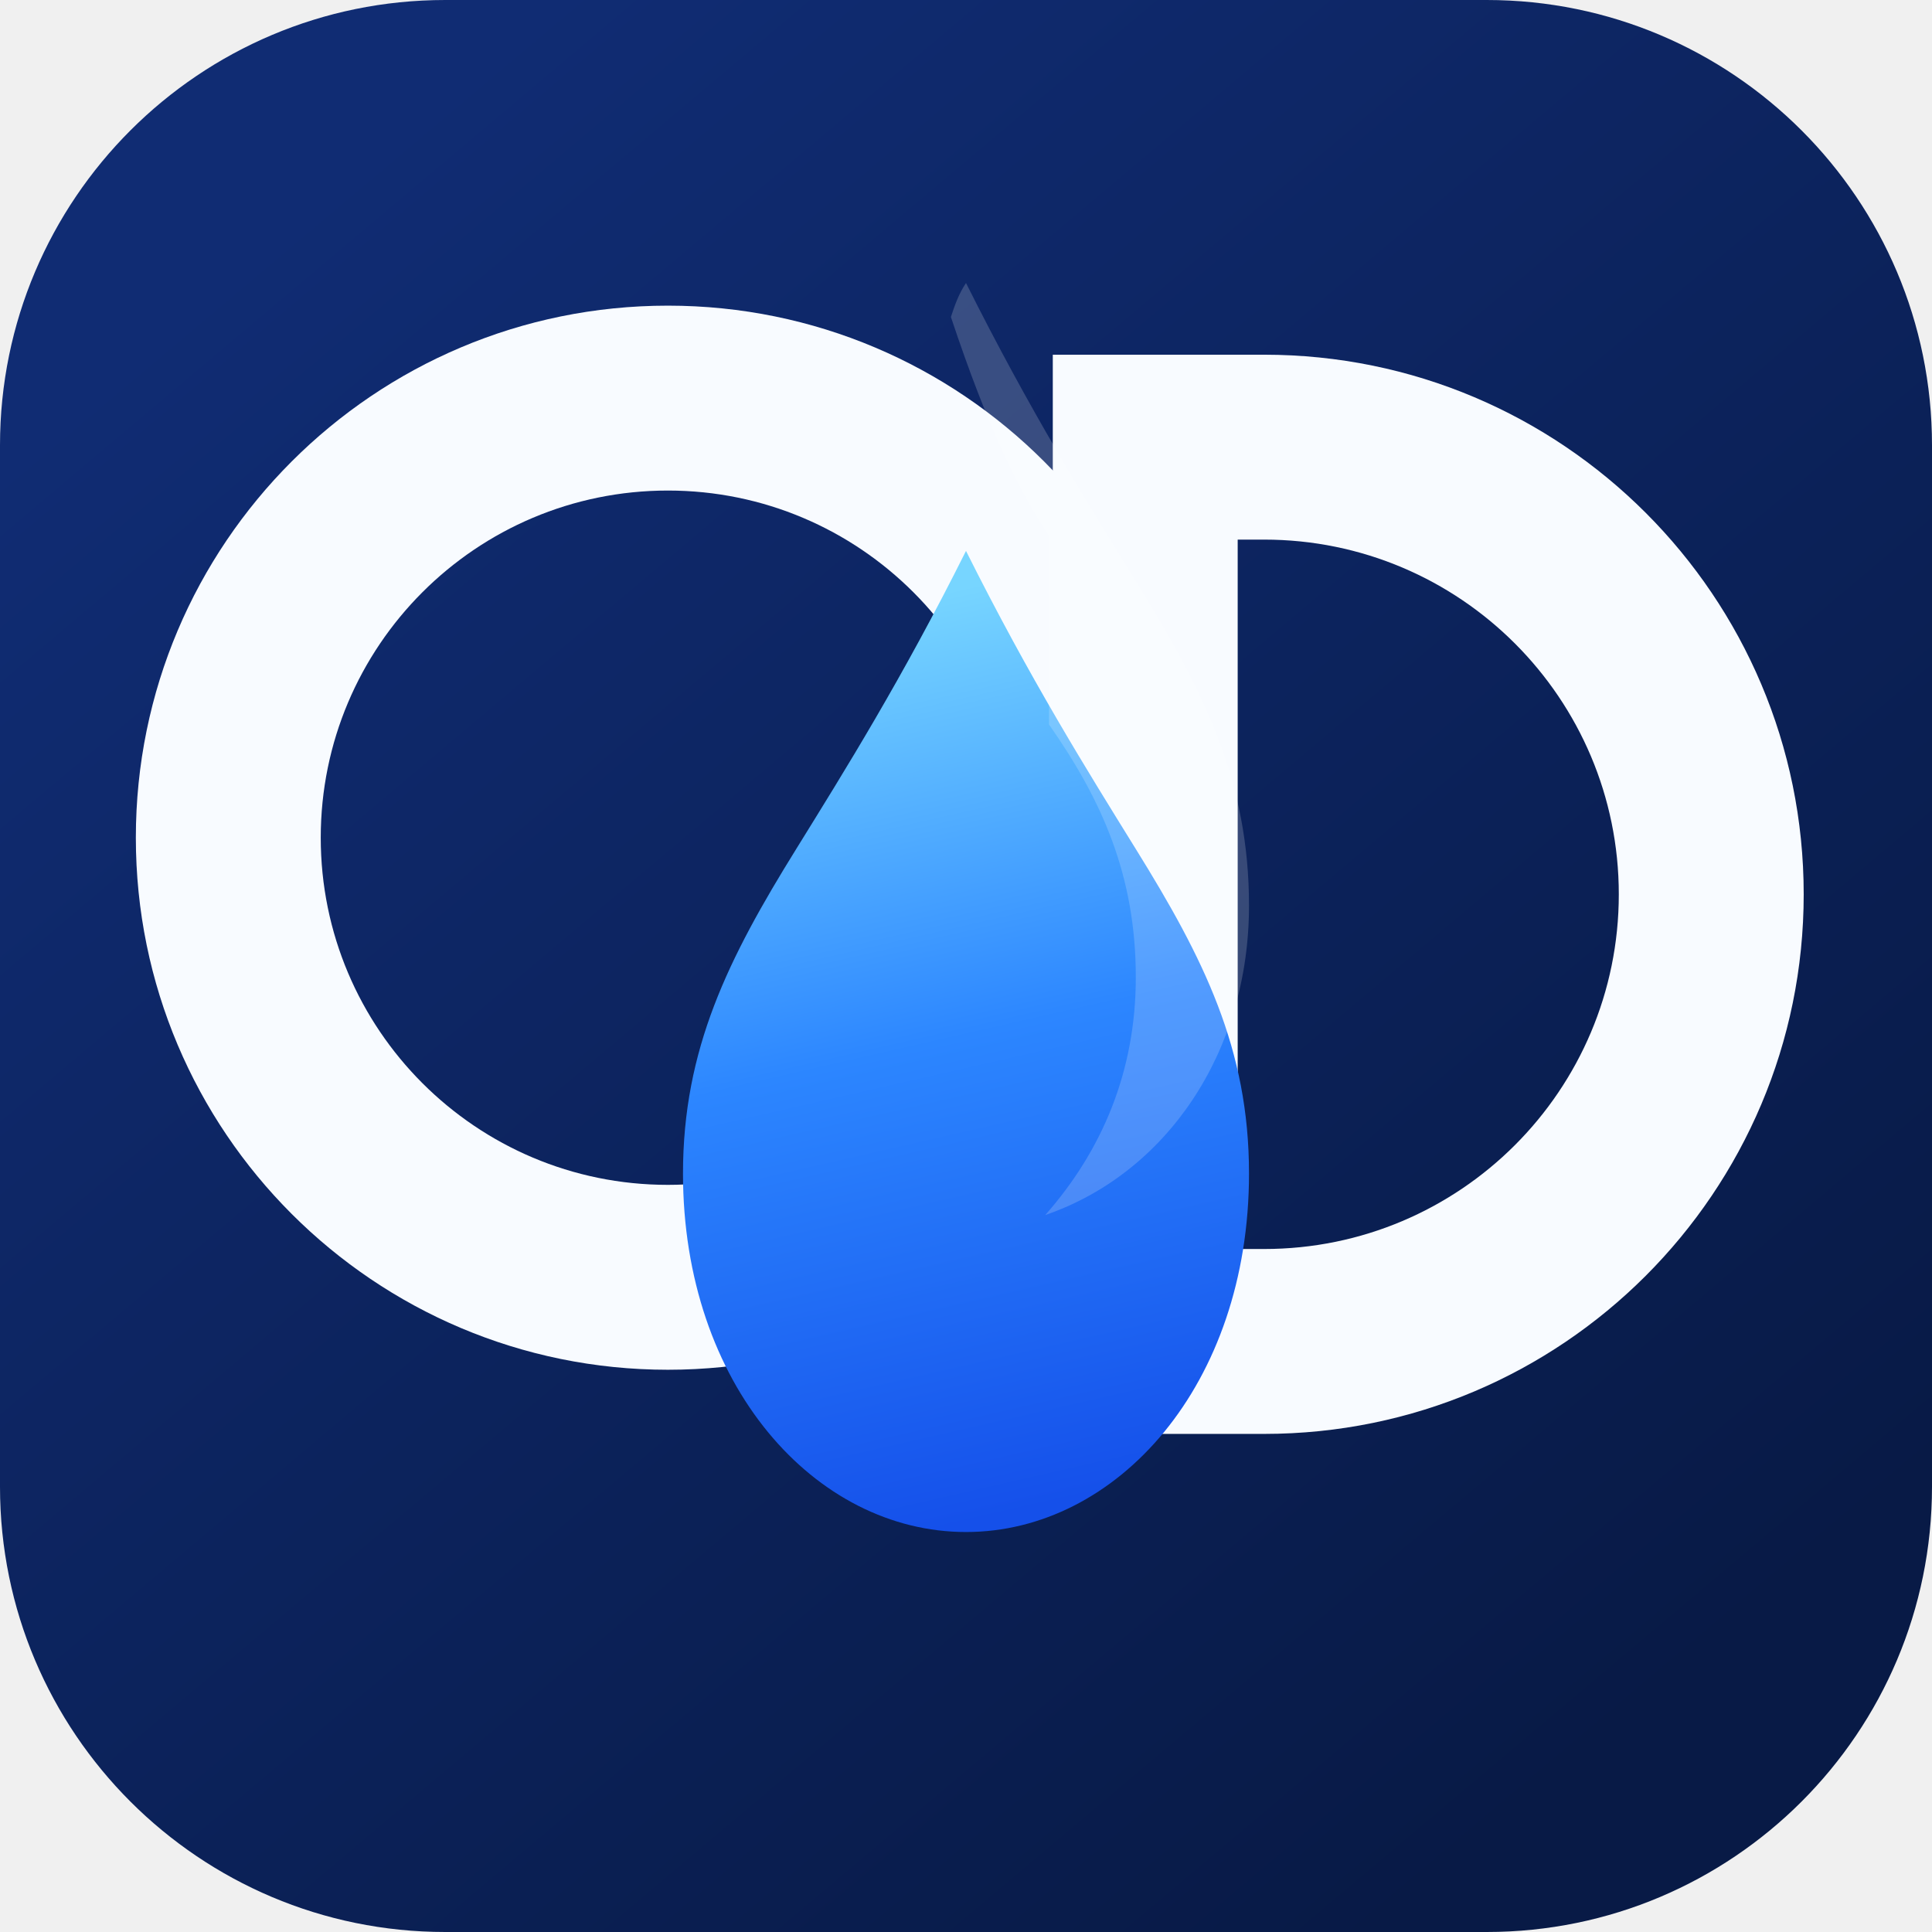
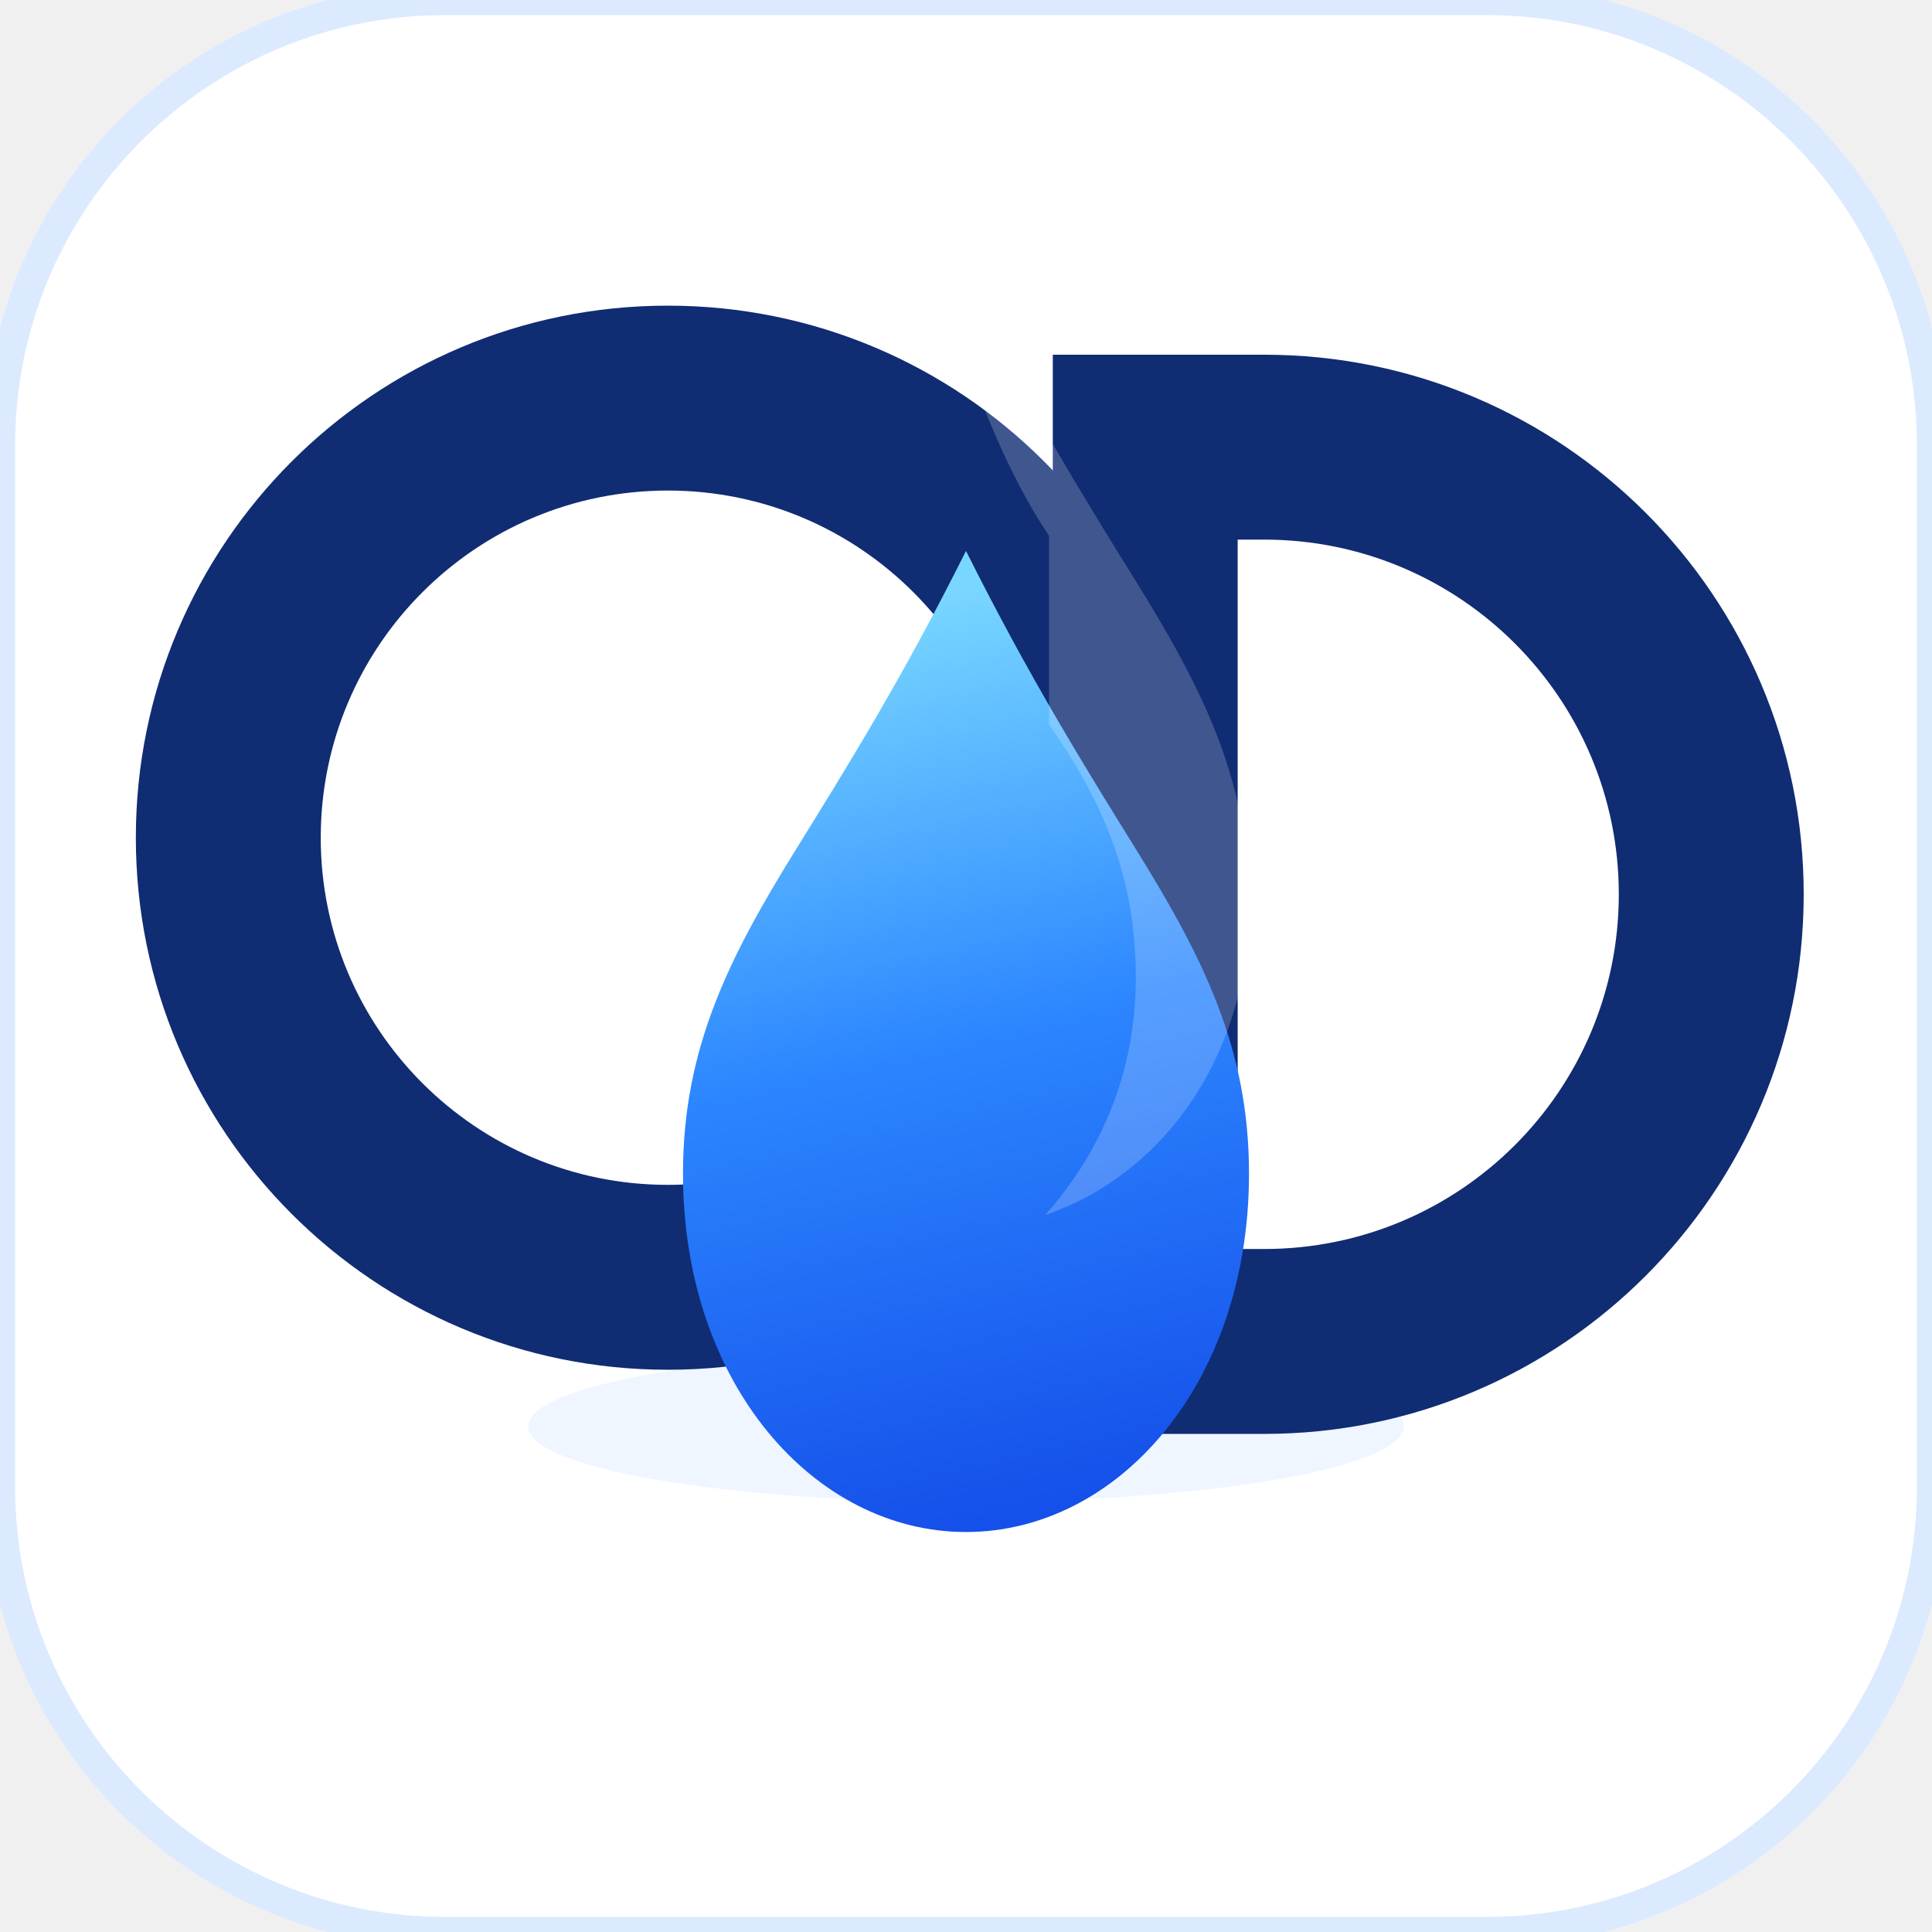
<svg xmlns="http://www.w3.org/2000/svg" viewBox="0 0 512 512">
  <defs>
-     <linearGradient id="bg" x1="84" x2="428" y1="52" y2="460" gradientUnits="userSpaceOnUse">
-       <stop stop-color="#102c73" />
-       <stop offset="1" stop-color="#081a46" />
-     </linearGradient>
    <linearGradient id="drop" x1="236" x2="290" y1="160" y2="396" gradientUnits="userSpaceOnUse">
-       <stop stop-color="#77d5ff" />
+       <stop stop-color="#79d7ff" />
      <stop offset="0.48" stop-color="#2c86ff" />
      <stop offset="1" stop-color="#1550ea" />
    </linearGradient>
  </defs>
-   <rect width="512" height="512" rx="118" fill="url(#bg)" />
-   <g fill="#f8fbff">
+   <rect width="512" height="512" rx="118" fill="#ffffff" stroke="#dbeafe" stroke-width="8" />
+   <ellipse cx="256" cy="378" rx="116" ry="20" fill="#dbeafe" opacity="0.45" />
+   <g fill="#102c73">
    <path fill-rule="evenodd" d="M177 81c77.872 0 141 63.128 141 141s-63.128 141-141 141S36 299.872 36 222 99.128 81 177 81Zm0 49c-50.81 0-92 41.19-92 92s41.19 92 92 92 92-41.19 92-92-41.19-92-92-92Z" />
    <path fill-rule="evenodd" d="M279 94h56c78.977 0 143 64.023 143 143S413.977 380 335 380h-56V94Zm49 49v188h7c51.915 0 94-42.085 94-94s-42.085-94-94-94h-7Z" />
  </g>
  <path d="M256 146c-17 34-32 58-45 79-18 29-30 53-30 86 0 56 35 95 75 95s75-39 75-95c0-33-12-57-30-86-13-21-28-45-45-79Z" fill="url(#drop)" />
-   <path d="M278 192c14 20 23 40 23 67 0 25-9 46-24 63 32-11 54-43 54-82 0-33-12-57-30-86-13-21-28-45-45-79-2 3-3 6-4 9 10 30 18 46 26 58Z" fill="#ffffff" opacity="0.18" />
+   <path d="M278 192c14 20 23 40 23 67 0 25-9 46-24 63 32-11 54-43 54-82 0-33-12-57-30-86-13-21-28-45-45-79-2 3-3 6-4 9 10 30 18 46 26 58Z" fill="#ffffff" opacity="0.2" />
</svg>
